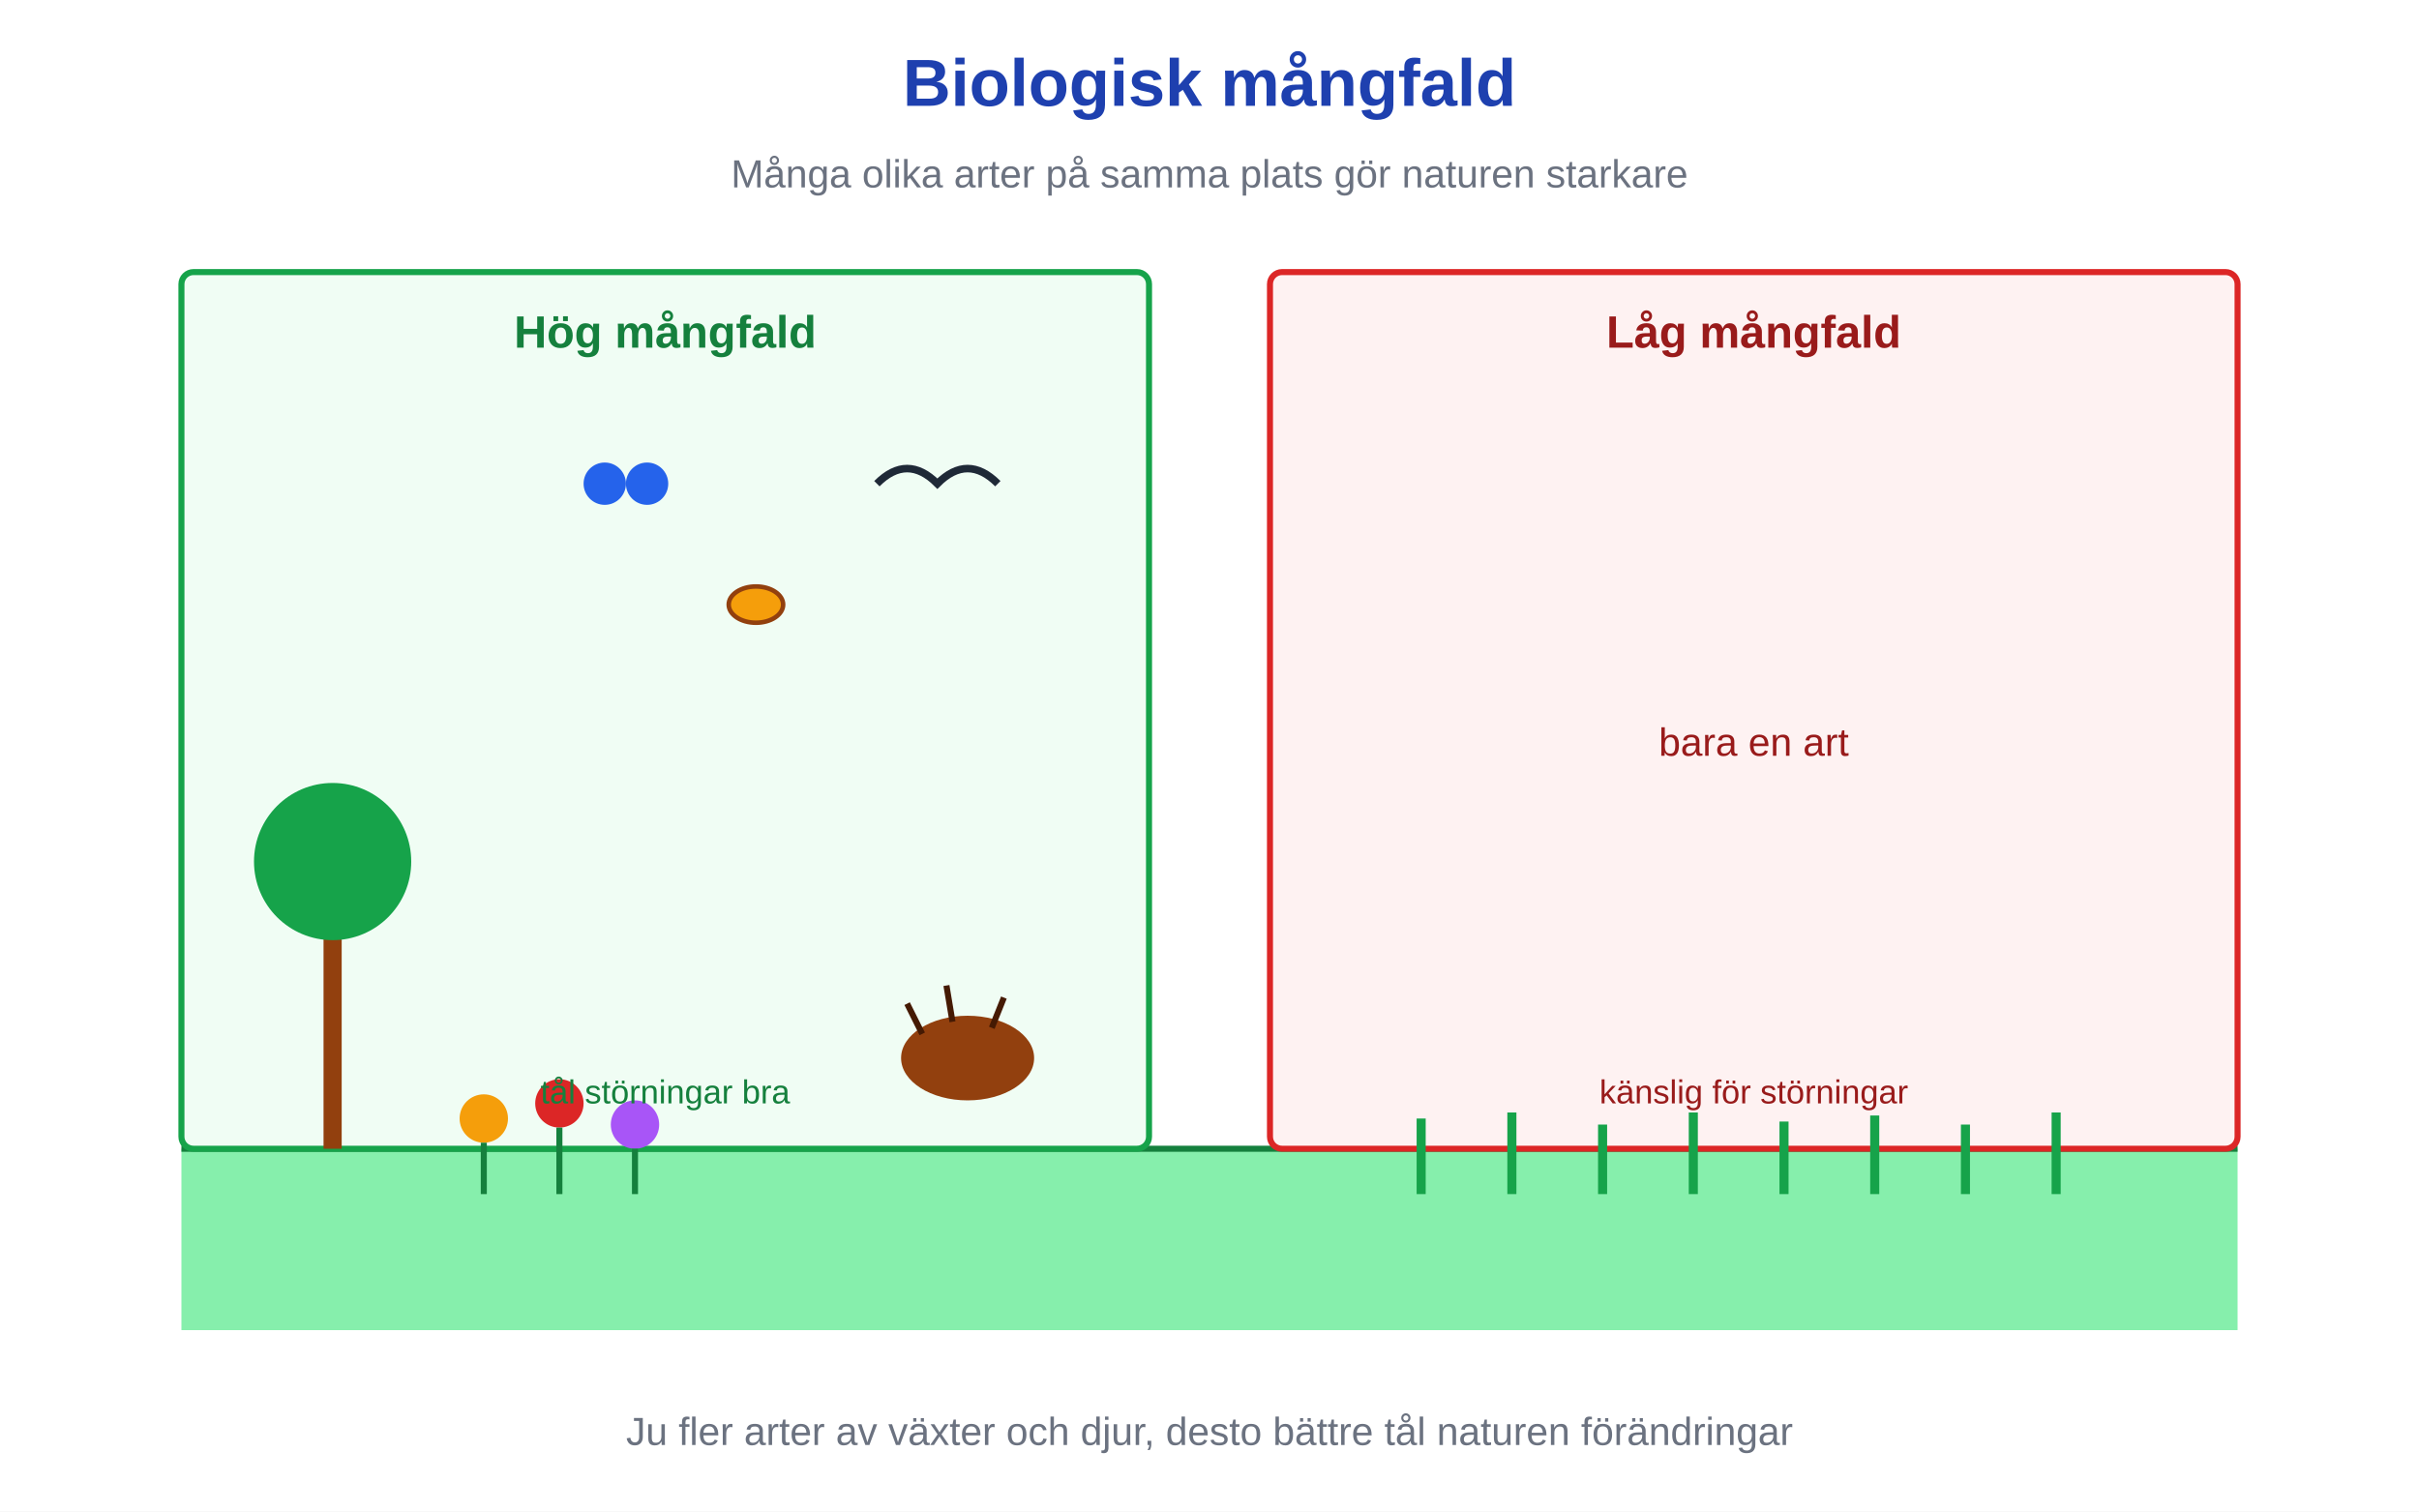
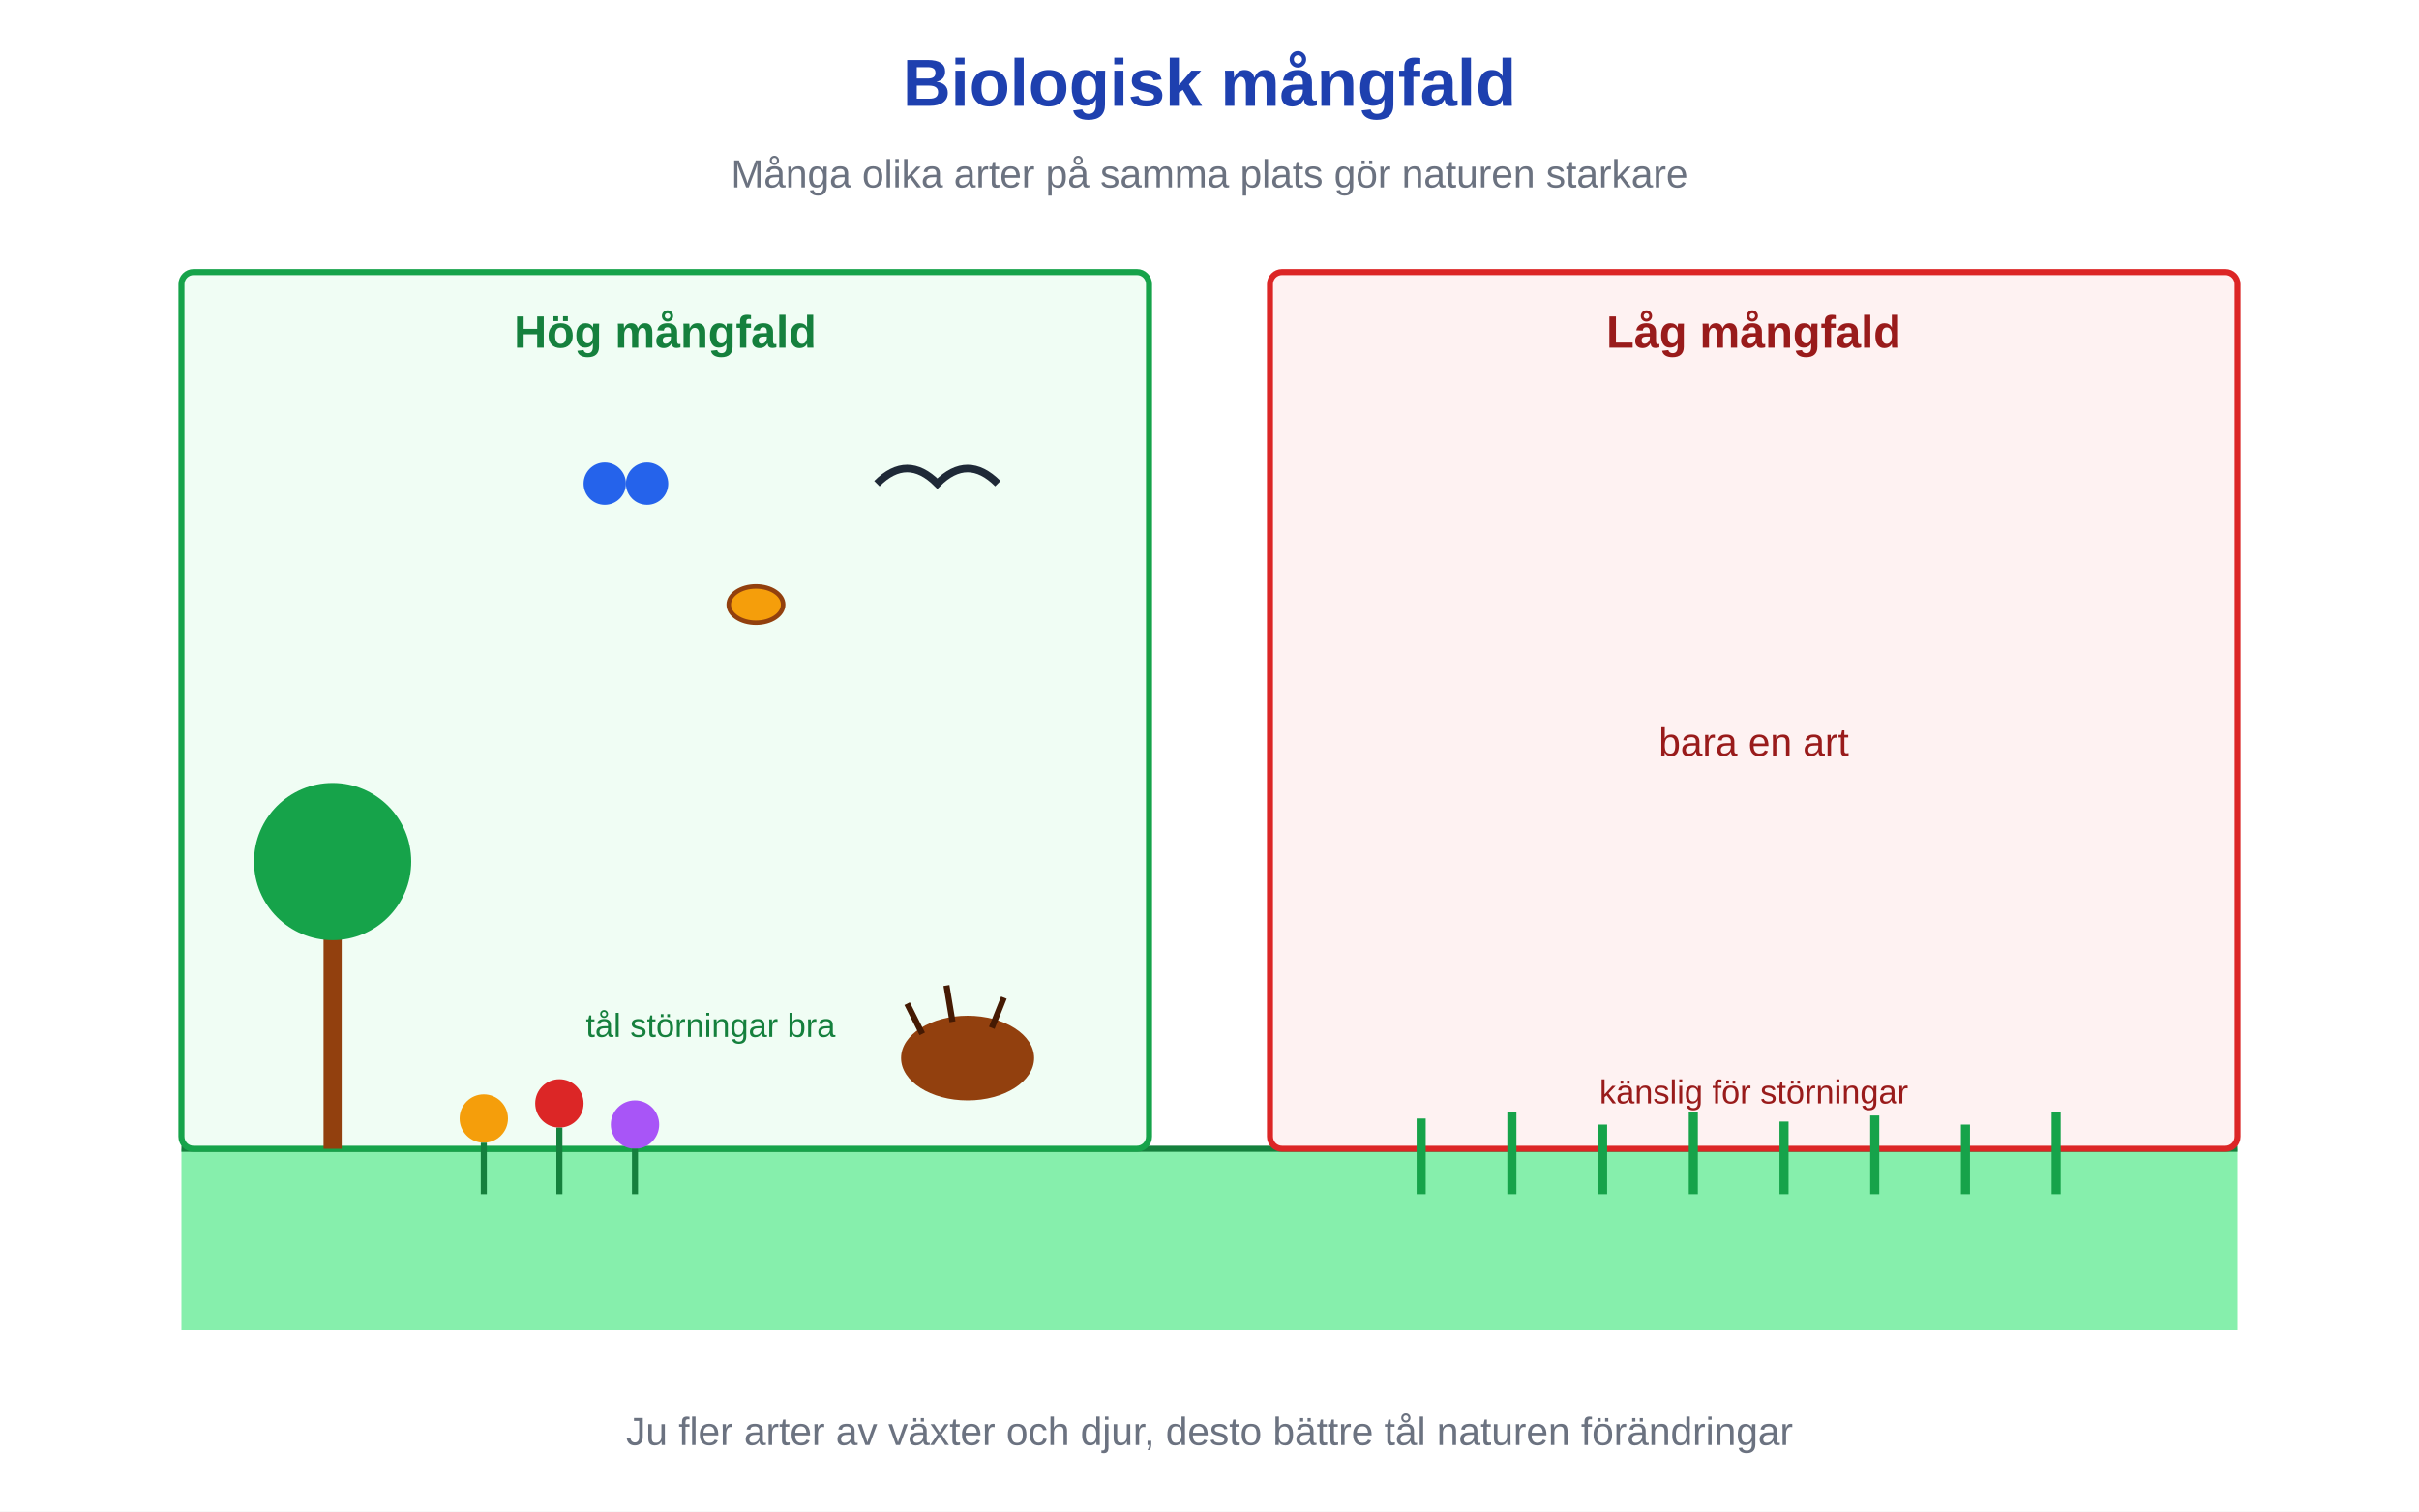
<svg xmlns="http://www.w3.org/2000/svg" viewBox="0 0 800 500" width="800" height="500">
  <rect width="800" height="500" fill="white" />
  <text x="400" y="35" font-family="Arial,sans-serif" font-size="22" fill="#1e40af" text-anchor="middle" font-weight="bold">Biologisk mångfald</text>
  <text x="400" y="62" font-family="Arial,sans-serif" font-size="13" fill="#6b7280" text-anchor="middle">Många olika arter på samma plats gör naturen starkare</text>
  <rect x="60" y="380" width="680" height="60" fill="#86efac" />
  <line x1="60" y1="380" x2="740" y2="380" stroke="#15803d" stroke-width="2" />
  <rect x="60" y="90" width="320" height="290" fill="#f0fdf4" stroke="#16a34a" stroke-width="2" rx="4" />
  <text x="220" y="115" font-family="Arial,sans-serif" font-size="15" fill="#15803d" text-anchor="middle" font-weight="bold">Hög mångfald</text>
  <line x1="110" y1="380" x2="110" y2="300" stroke="#92400e" stroke-width="6" />
  <circle cx="110" cy="285" r="26" fill="#16a34a" />
  <circle cx="160" cy="370" r="8" fill="#f59e0b" />
  <line x1="160" y1="378" x2="160" y2="395" stroke="#15803d" stroke-width="2" />
  <circle cx="185" cy="365" r="8" fill="#dc2626" />
  <line x1="185" y1="373" x2="185" y2="395" stroke="#15803d" stroke-width="2" />
  <circle cx="210" cy="372" r="8" fill="#a855f7" />
  <line x1="210" y1="380" x2="210" y2="395" stroke="#15803d" stroke-width="2" />
  <ellipse cx="250" cy="200" rx="9" ry="6" fill="#f59e0b" stroke="#92400e" stroke-width="1.5" />
  <path d="M 290 160 Q 300 150 310 160 Q 320 150 330 160" fill="none" stroke="#1f2937" stroke-width="2.5" />
  <ellipse cx="320" cy="350" rx="22" ry="14" fill="#92400e" />
  <line x1="305" y1="342" x2="300" y2="332" stroke="#451a03" stroke-width="2" />
  <line x1="315" y1="338" x2="313" y2="326" stroke="#451a03" stroke-width="2" />
  <line x1="328" y1="340" x2="332" y2="330" stroke="#451a03" stroke-width="2" />
  <circle cx="200" cy="160" r="7" fill="#2563eb" />
  <circle cx="214" cy="160" r="7" fill="#2563eb" />
-   <text x="220" y="365" font-family="Arial,sans-serif" font-size="11" fill="#15803d" text-anchor="middle">tål störningar bra</text>
+   <text x="235" y="343" font-family="Arial,sans-serif" font-size="11" fill="#15803d" text-anchor="middle">tål störningar bra</text>
  <rect x="420" y="90" width="320" height="290" fill="#fef2f2" stroke="#dc2626" stroke-width="2" rx="4" />
  <text x="580" y="115" font-family="Arial,sans-serif" font-size="15" fill="#991b1b" text-anchor="middle" font-weight="bold">Låg mångfald</text>
  <line x1="470" y1="395" x2="470" y2="370" stroke="#16a34a" stroke-width="3" />
  <line x1="500" y1="395" x2="500" y2="368" stroke="#16a34a" stroke-width="3" />
  <line x1="530" y1="395" x2="530" y2="372" stroke="#16a34a" stroke-width="3" />
  <line x1="560" y1="395" x2="560" y2="368" stroke="#16a34a" stroke-width="3" />
  <line x1="590" y1="395" x2="590" y2="371" stroke="#16a34a" stroke-width="3" />
  <line x1="620" y1="395" x2="620" y2="369" stroke="#16a34a" stroke-width="3" />
  <line x1="650" y1="395" x2="650" y2="372" stroke="#16a34a" stroke-width="3" />
  <line x1="680" y1="395" x2="680" y2="368" stroke="#16a34a" stroke-width="3" />
  <text x="580" y="250" font-family="Arial,sans-serif" font-size="13" fill="#991b1b" text-anchor="middle">bara en art</text>
  <text x="580" y="365" font-family="Arial,sans-serif" font-size="11" fill="#991b1b" text-anchor="middle">känslig för störningar</text>
  <text x="400" y="478" font-family="Arial,sans-serif" font-size="13" fill="#6b7280" text-anchor="middle">Ju fler arter av växter och djur, desto bättre tål naturen förändringar</text>
</svg>
